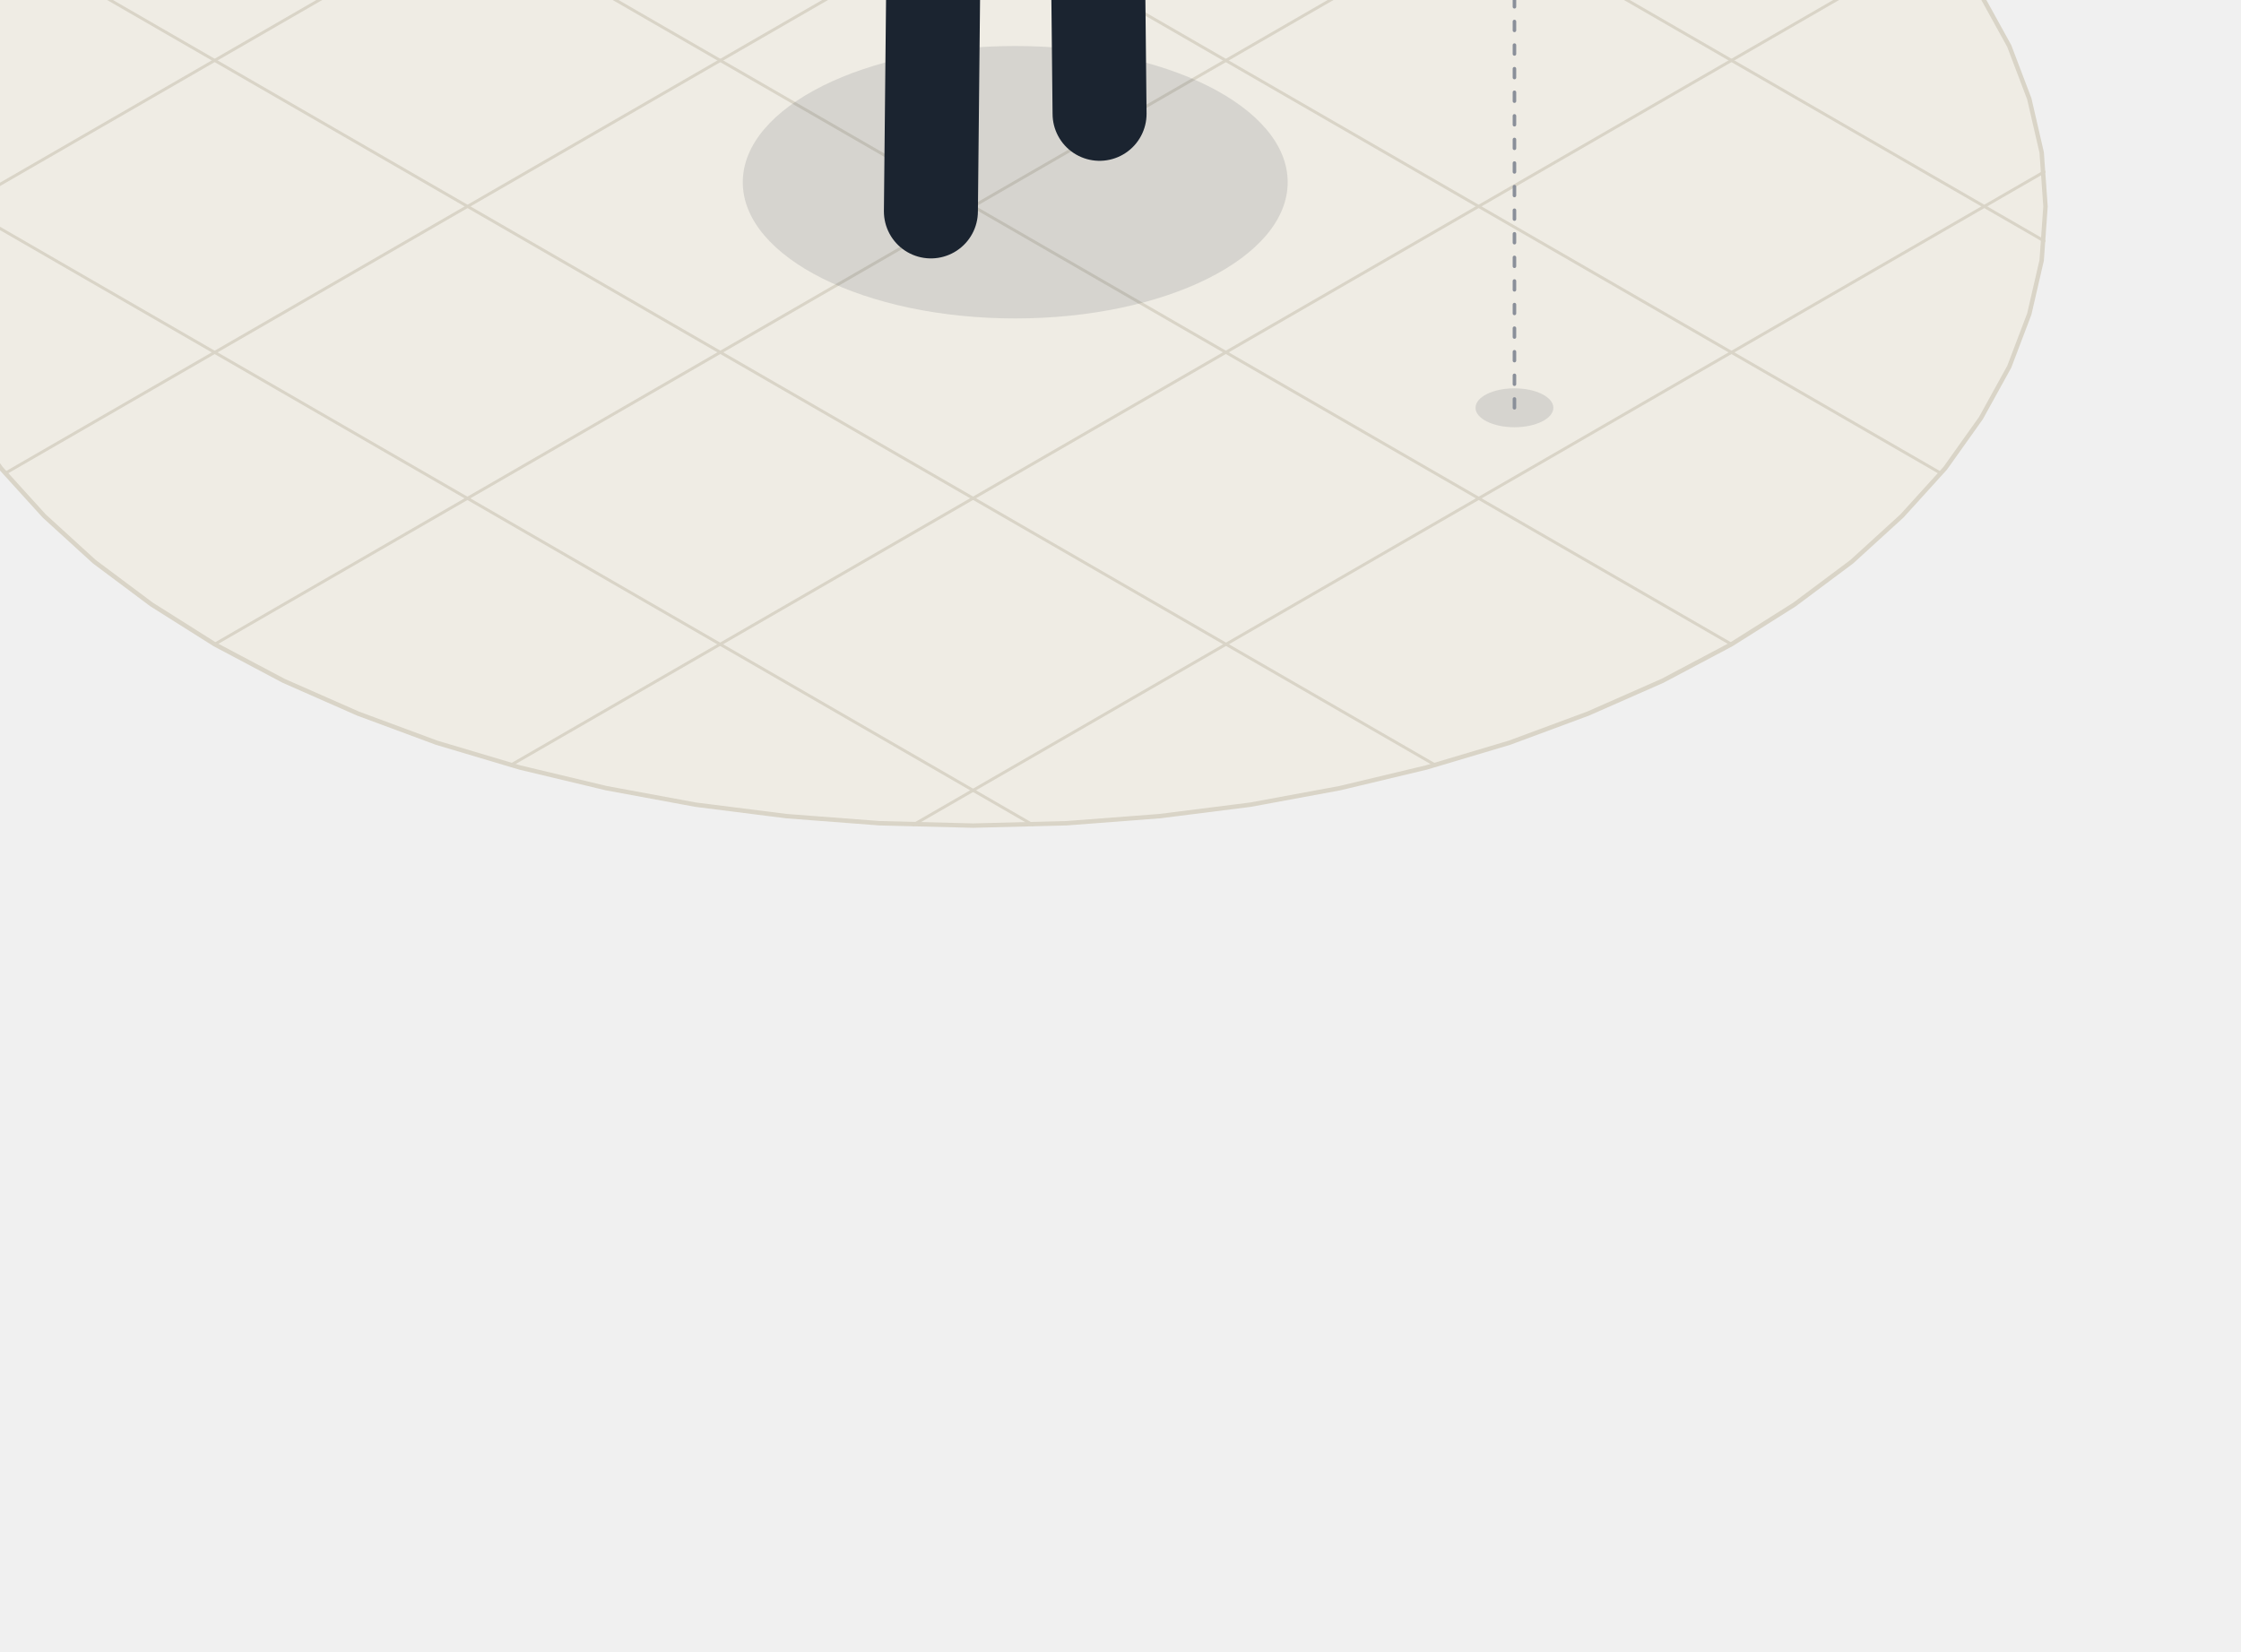
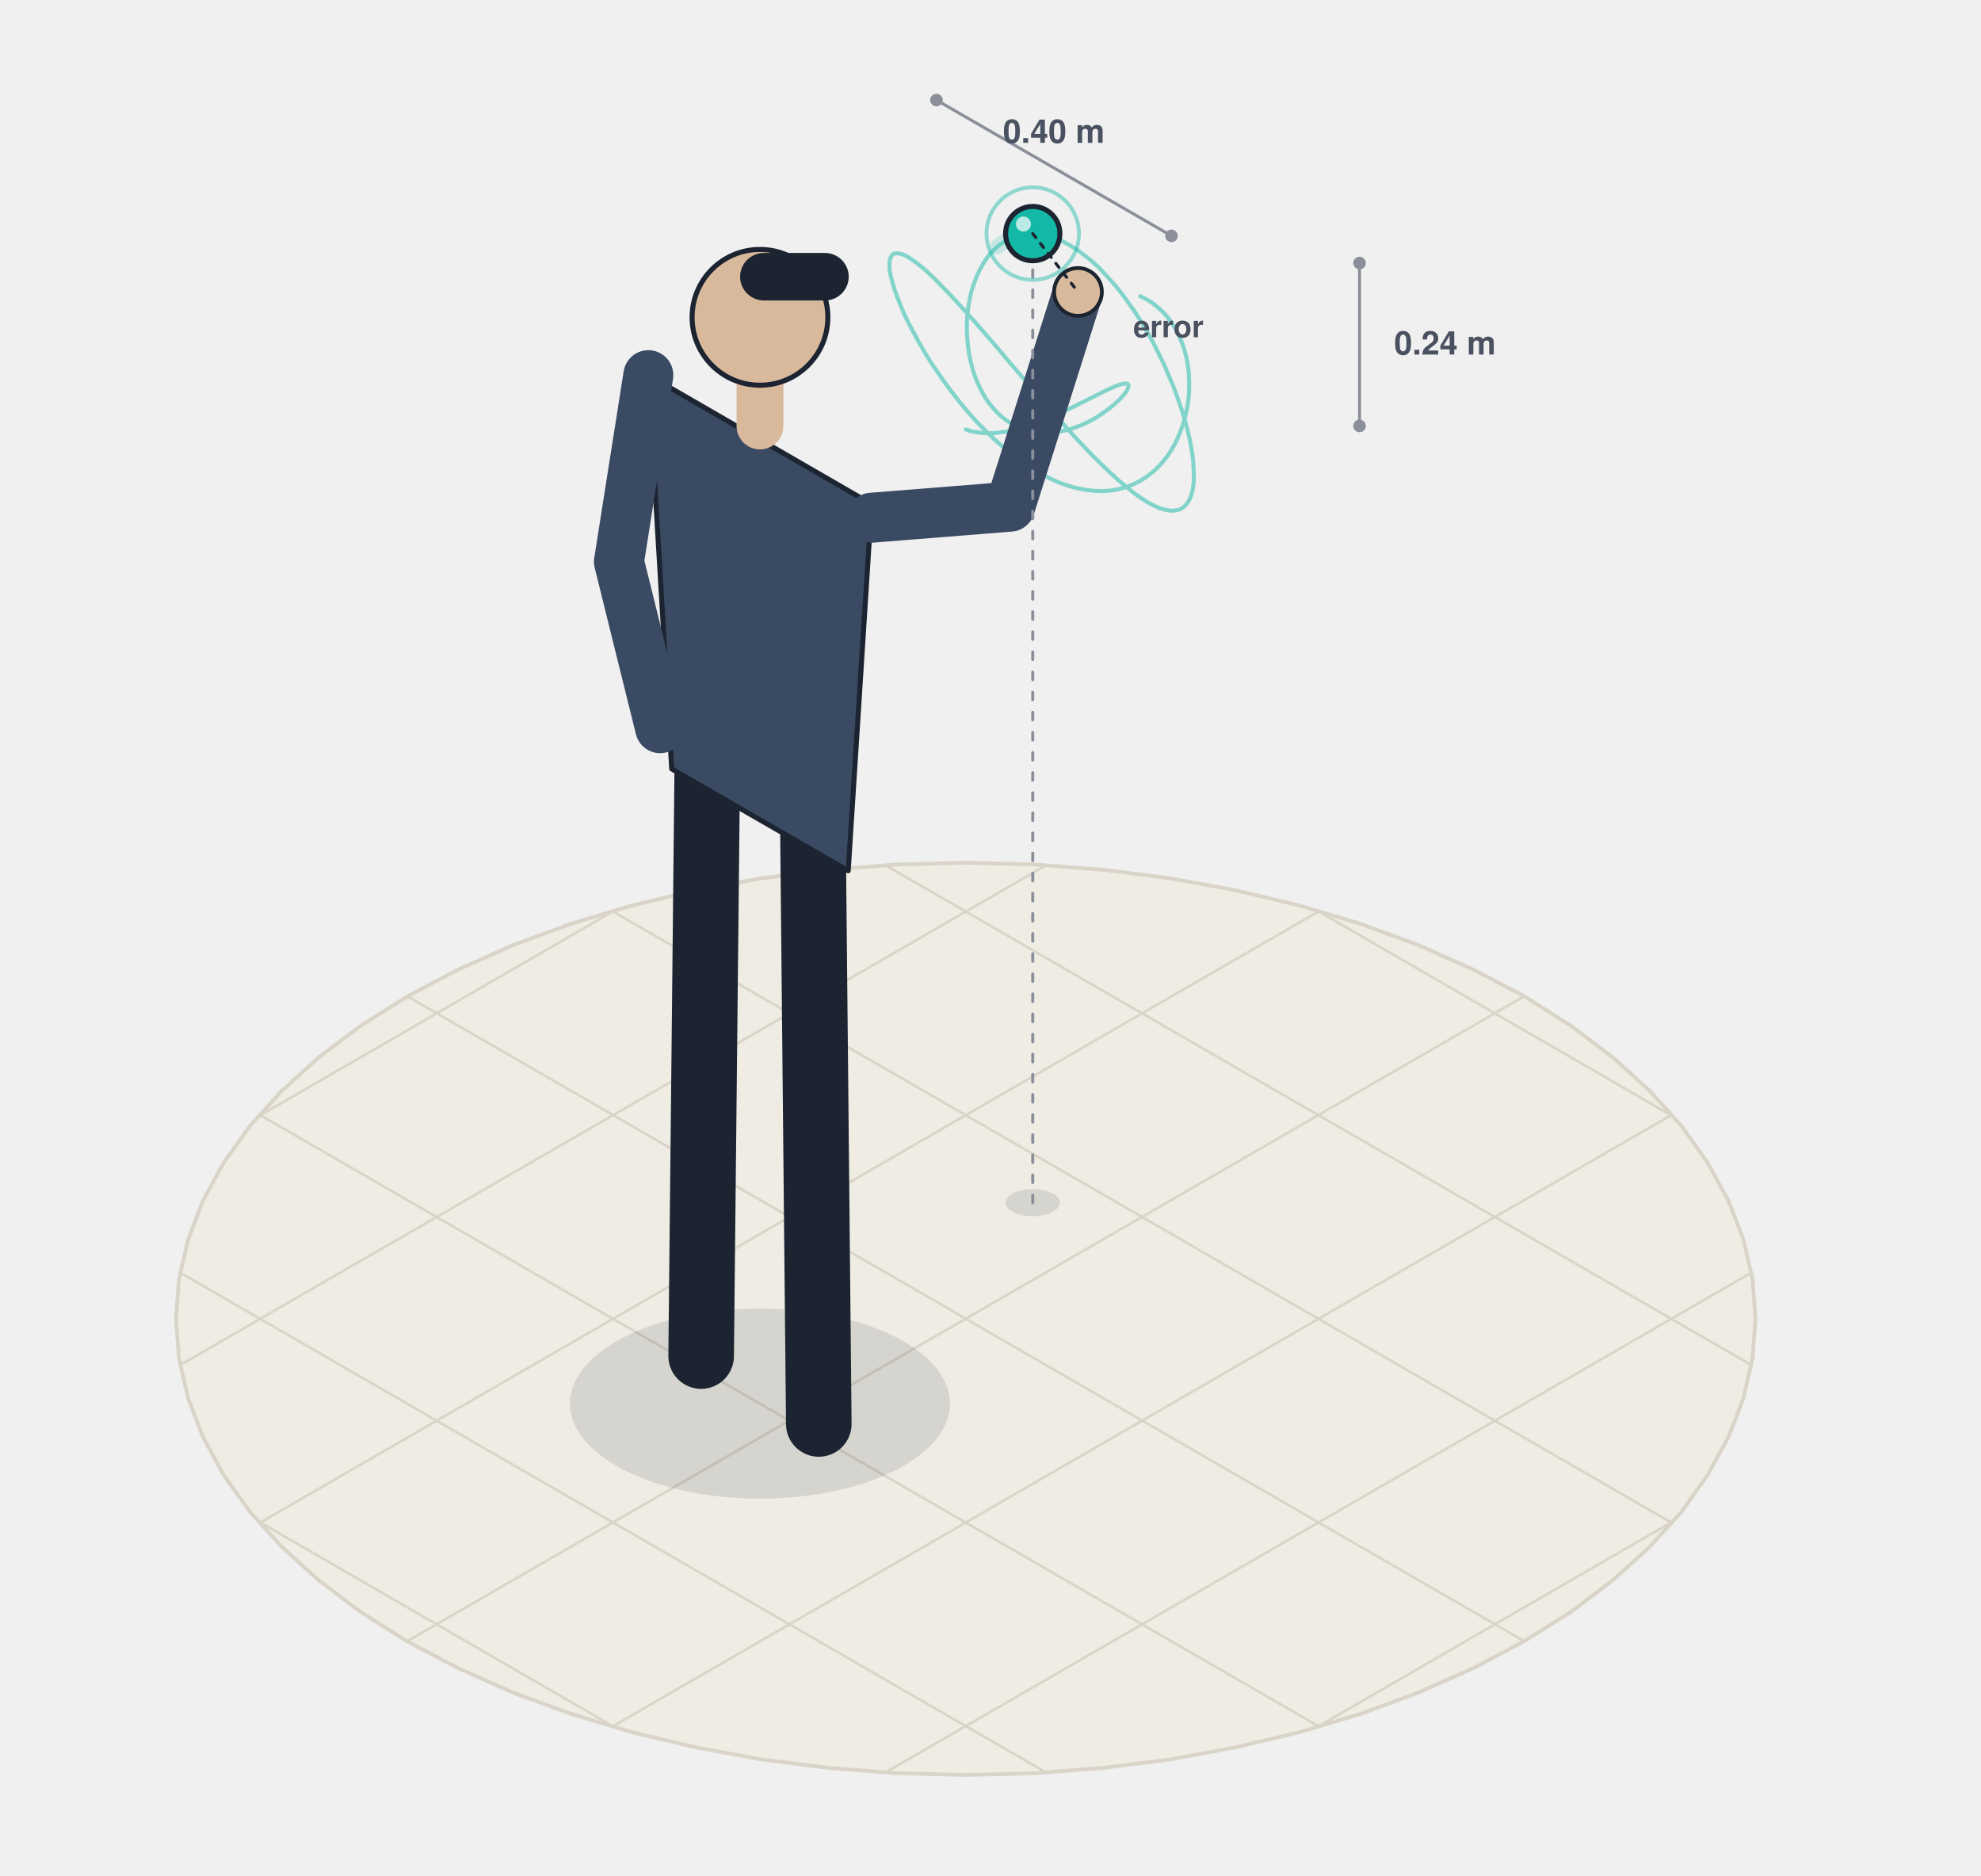
- <svg xmlns="http://www.w3.org/2000/svg" viewBox="0 0 760 560" width="760" height="560">
-   <polygon points="587.2,218.5 563.8,230.9 538.6,242.0 511.9,251.9 483.7,260.3 454.4,267.3 424.1,272.9 393.2,276.8 361.7,279.2 330.0,280.0 298.3,279.2 266.8,276.8 235.9,272.9 205.6,267.3 176.3,260.3 148.1,251.9 121.4,242.0 96.2,230.9 72.8,218.5 51.4,205.0 32.0,190.5 15.0,175.0 0.3,158.8 -11.8,141.8 -21.4,124.4 -28.2,106.5 -32.4,88.3 -33.7,70.0 -32.4,51.7 -28.2,33.5 -21.4,15.6 -11.8,-1.8 0.3,-18.8 15.0,-35.0 32.0,-50.5 51.4,-65.0 72.8,-78.5 96.2,-90.9 121.4,-102.0 148.1,-111.9 176.3,-120.3 205.6,-127.3 235.9,-132.9 266.8,-136.8 298.3,-139.2 330.0,-140.0 361.7,-139.2 393.2,-136.8 424.1,-132.9 454.4,-127.3 483.7,-120.3 511.9,-111.9 538.6,-102.0 563.8,-90.9 587.2,-78.5 608.6,-65.0 628.0,-50.5 645.0,-35.0 659.7,-18.8 671.8,-1.8 681.4,15.6 688.2,33.5 692.4,51.7 693.7,70.0 692.4,88.3 688.2,106.5 681.4,124.4 671.8,141.8 659.7,158.8 645.0,175.0 628.0,190.5 608.6,205.0" fill="#efece4" stroke="#d9d4c7" stroke-width="1.5" stroke-linejoin="round" />
-   <line x1="72.8" y1="-78.5" x2="72.8" y2="-78.5" stroke="#d9d4c7" stroke-width="1" stroke-linecap="round" />
-   <line x1="587.2" y1="-78.5" x2="587.2" y2="-78.5" stroke="#d9d4c7" stroke-width="1" stroke-linecap="round" />
-   <line x1="350.2" y1="-139.7" x2="-33.2" y2="81.7" stroke="#d9d4c7" stroke-width="1" stroke-linecap="round" />
-   <line x1="309.8" y1="-139.7" x2="693.2" y2="81.7" stroke="#d9d4c7" stroke-width="1" stroke-linecap="round" />
-   <line x1="486.8" y1="-119.5" x2="1.8" y2="160.5" stroke="#d9d4c7" stroke-width="1" stroke-linecap="round" />
-   <line x1="173.2" y1="-119.5" x2="658.2" y2="160.5" stroke="#d9d4c7" stroke-width="1" stroke-linecap="round" />
-   <line x1="587.2" y1="-78.5" x2="72.8" y2="218.5" stroke="#d9d4c7" stroke-width="1" stroke-linecap="round" />
-   <line x1="72.8" y1="-78.5" x2="587.2" y2="218.5" stroke="#d9d4c7" stroke-width="1" stroke-linecap="round" />
-   <line x1="658.2" y1="-20.5" x2="173.2" y2="259.5" stroke="#d9d4c7" stroke-width="1" stroke-linecap="round" />
-   <line x1="1.8" y1="-20.5" x2="486.8" y2="259.5" stroke="#d9d4c7" stroke-width="1" stroke-linecap="round" />
-   <line x1="693.2" y1="58.3" x2="309.8" y2="279.7" stroke="#d9d4c7" stroke-width="1" stroke-linecap="round" />
-   <line x1="-33.2" y1="58.3" x2="350.2" y2="279.7" stroke="#d9d4c7" stroke-width="1" stroke-linecap="round" />
-   <line x1="587.2" y1="218.5" x2="587.2" y2="218.5" stroke="#d9d4c7" stroke-width="1" stroke-linecap="round" />
-   <line x1="72.8" y1="218.5" x2="72.8" y2="218.5" stroke="#d9d4c7" stroke-width="1" stroke-linecap="round" />
-   <polyline points="456.1,-305.3 452.2,-304.4 448.3,-303.2 444.6,-301.9 441.0,-300.3 437.5,-298.5 434.1,-296.4 430.9,-294.2 427.8,-291.8 425.0,-289.2 422.3,-286.5 419.8,-283.7 417.5,-280.7 415.4,-277.7 413.5,-274.6 411.9,-271.5 410.5,-268.4 409.3,-265.3 408.4,-262.3 407.6,-259.4 407.2,-256.5 406.9,-253.9 406.9,-251.3 407.2,-249.0 407.6,-246.9 408.3,-245.1 409.2,-243.5 410.4,-242.2 411.7,-241.2 413.2,-240.5 415.0,-240.2 416.9,-240.2 418.9,-240.5 421.1,-241.3 423.5,-242.4 426.0,-243.9 428.6,-245.8 431.3,-248.0 434.1,-250.6 437.0,-253.5 440.0,-256.8 443.0,-260.4 446.0,-264.3 449.1,-268.5 452.1,-272.9 455.1,-277.6 458.1,-282.5 461.1,-287.6 464.0,-292.8 466.8,-298.1 469.6,-303.5 472.2,-308.9 474.8,-314.4 477.2,-319.8 479.4,-325.1 481.6,-330.3 483.5,-335.4 485.3,-340.4 487.0,-345.1 488.4,-349.5 489.7,-353.7 490.7,-357.6 491.6,-361.1 492.2,-364.3 492.7,-367.1 492.9,-369.5 492.9,-371.4 492.7,-372.9 492.3,-374.0 491.7,-374.5 490.9,-374.6 489.9,-374.2 488.7,-373.3 487.3,-372.0 485.8,-370.1 484.0,-367.9 482.1,-365.1 480.0,-361.9 477.8,-358.3 475.5,-354.3 473.0,-350.0 470.4,-345.3 467.7,-340.3 465.0,-335.0 462.1,-329.4 459.2,-323.7 456.3,-317.7 453.3,-311.7 450.3,-305.5 447.3,-299.3 444.4,-293.0 441.5,-286.8 438.6,-280.6 435.7,-274.6 433.0,-268.6 430.3,-262.9 427.8,-257.4 425.4,-252.1 423.1,-247.1 420.9,-242.4 418.9,-238.0 417.1,-234.0 415.4,-230.4 413.9,-227.3 412.7,-224.5 411.6,-222.2 410.7,-220.3 410.1,-218.9 409.7,-217.9 409.5,-217.5 409.5,-217.5 409.8,-217.9 410.3,-218.8 411.0,-220.1 412.0,-221.9 413.2,-224.1 414.6,-226.6 416.3,-229.5 418.1,-232.8 420.2,-236.3 422.5,-240.2 425.0,-244.3 427.7,-248.6 430.5,-253.1 433.5,-257.7 436.7,-262.5 440.0,-267.3 443.5,-272.2 447.0,-277.1 450.7,-282.0 454.5,-286.7 458.3,-291.4 462.2,-296.0 466.1,-300.4 470.1,-304.6 474.1,-308.6 478.0,-312.4 482.0,-315.9 485.9,-319.1 489.7,-322.0 493.5,-324.6 497.1,-326.8 500.7,-328.7 504.1,-330.2 507.4,-331.4 510.6,-332.2 513.6,-332.7 516.4,-332.8 519.0,-332.5 521.4,-332.0 523.6,-331.1 525.6,-329.8 527.3,-328.3 528.8,-326.6 530.1,-324.5 531.1,-322.2 531.8,-319.8 532.2,-317.1 532.4,-314.3 532.3,-311.3 532.0,-308.3 531.3,-305.2 530.4,-302.0 529.2,-298.8 527.7,-295.6 526.0,-292.5 524.0,-289.5 521.8,-286.5 519.3,-283.6 516.6,-280.9 513.6,-278.4 510.5,-276.0 507.1,-273.8 503.6,-271.9 499.8,-270.1 495.9,-268.6 491.8,-267.4 487.6,-266.4 483.3,-265.7 478.9,-265.2 474.4,-265.0 469.8,-265.1 465.2,-265.4 460.5,-265.9 455.8,-266.7 451.2,-267.7 446.5,-269.0 441.9,-270.4 437.3,-272.0 432.8,-273.7 428.4,-275.6 424.1,-277.7 419.9,-279.8 415.8,-282.0 411.9,-284.2 408.2,-286.5 404.7,-288.8 401.3,-291.1 398.2,-293.3 395.3,-295.5 392.6,-297.6 390.1,-299.6 387.9,-301.5 386.0,-303.2 384.3,-304.9 382.9,-306.3 381.8,-307.6 381.0,-308.6 380.4,-309.5 380.1,-310.2 380.1,-310.7 380.4,-311.0 381.0,-311.1 381.8,-310.9 383.0,-310.6 384.4,-310.1 386.0,-309.3 387.9,-308.5 390.1,-307.4 392.5,-306.2 395.1,-304.9 397.9,-303.4 400.9,-301.9 404.2,-300.2 407.6,-298.5 411.1,-296.8 414.9,-295.0 418.7,-293.3 422.7,-291.5 426.7,-289.9 430.9,-288.2 435.1,-286.7 439.4,-285.3 443.6,-284.0 448.0,-282.8 452.3,-281.8 456.6,-280.9 460.8,-280.3 465.0,-279.8 469.1,-279.6 473.2,-279.5" fill="none" stroke="#14b8a6" stroke-width="1.2" stroke-linecap="round" stroke-linejoin="round" opacity="0.35" />
-   <polyline points="513.6,-332.7 514.2,-332.7 514.7,-332.8 515.3,-332.8 515.9,-332.8 516.4,-332.8 516.9,-332.8 517.5,-332.7 518.0,-332.7 518.5,-332.6 519.0,-332.5 519.5,-332.5 520.0,-332.4 520.5,-332.2 521.0,-332.1 521.4,-332.0 521.9,-331.8 522.3,-331.6 522.8,-331.5 523.2,-331.3 523.6,-331.1 524.0,-330.8 524.5,-330.6 524.8,-330.4 525.2,-330.1 525.6,-329.8 526.0,-329.6 526.3,-329.3 526.7,-329.0 527.0,-328.7 527.3,-328.3" fill="none" stroke="#14b8a6" stroke-width="6" stroke-linecap="round" stroke-linejoin="round" opacity="0.18" />
-   <ellipse cx="344.3" cy="61.8" rx="92.4" ry="46.2" fill="#1b2430" opacity="0.12" />
-   <line x1="372.9" y1="38.6" x2="370.0" y2="-243.5" stroke="#1b2430" stroke-width="31.878" stroke-linecap="round" />
-   <line x1="315.7" y1="71.7" x2="318.6" y2="-213.8" stroke="#1b2430" stroke-width="31.878" stroke-linecap="round" />
-   <polygon points="398.6,-438.2 290.0,-375.5 301.4,-197.3 387.2,-246.8" fill="#3a4a63" stroke="#1b2430" stroke-width="2" stroke-linejoin="round" />
-   <polyline points="398.6,-438.2 412.9,-347.5 421.5,-250.1" fill="none" stroke="#3a4a63" stroke-width="24.288" stroke-linecap="round" stroke-linejoin="round" />
-   <line x1="344.3" y1="-413.4" x2="344.3" y2="-433.2" stroke="#d9b99b" stroke-width="22.77" stroke-linecap="round" />
-   <circle cx="344.3" cy="-466.2" r="33.0" fill="#d9b99b" stroke="#1b2430" stroke-width="2" />
-   <rect x="334.6" y="-474.5" width="52.8" height="23.1" rx="11.6" fill="#1b2430" />
-   <polyline points="290.0,-368.9 377.7,-298.7 499.8,-327.4" fill="none" stroke="#3a4a63" stroke-width="24.288" stroke-linecap="round" stroke-linejoin="round" />
-   <circle cx="499.8" cy="-327.4" r="11.6" fill="#d9b99b" stroke="#1b2430" stroke-width="1.5" />
-   <ellipse cx="513.6" cy="138.3" rx="13.2" ry="6.6" fill="#1b2430" opacity="0.12" />
-   <line x1="513.6" y1="138.3" x2="513.6" y2="-319.5" stroke="#8a8f99" stroke-width="1.2" stroke-linecap="round" stroke-dasharray="3 5" />
-   <circle cx="513.6" cy="-332.7" r="22.4" fill="none" stroke="#14b8a6" stroke-width="1.5" opacity="0.45" />
-   <circle cx="513.6" cy="-332.7" r="13.2" fill="#14b8a6" stroke="#1b2430" stroke-width="2" />
-   <circle cx="509.0" cy="-337.3" r="3.7" fill="white" stroke="none" stroke-width="0" opacity="0.7" />
-   <line x1="513.6" y1="-332.7" x2="505.5" y2="-330.7" stroke="#1b2430" stroke-width="1.2" stroke-linecap="round" stroke-dasharray="2 3" />
-   <text x="519.5" y="-311.7" font-size="12" fill="#4a5160" font-weight="600" text-anchor="start" font-family="Helvetica Neue, Helvetica, Arial, sans-serif">error</text>
-   <line x1="515.8" y1="-423.4" x2="401.4" y2="-357.4" stroke="#8a8f99" stroke-width="1.2" stroke-linecap="round" />
-   <circle cx="515.8" cy="-423.4" r="2.5" fill="#8a8f99" stroke="none" stroke-width="0" />
-   <circle cx="401.4" cy="-357.4" r="2.5" fill="#8a8f99" stroke="none" stroke-width="0" />
-   <text x="458.6" y="-400.4" font-size="13" fill="#4a5160" font-weight="600" text-anchor="middle" font-family="Helvetica Neue, Helvetica, Arial, sans-serif">0.40 m</text>
-   <line x1="481.5" y1="-166.0" x2="481.5" y2="-245.2" stroke="#8a8f99" stroke-width="1.2" stroke-linecap="round" />
-   <circle cx="481.5" cy="-166.0" r="2.5" fill="#8a8f99" stroke="none" stroke-width="0" />
-   <circle cx="481.5" cy="-245.2" r="2.5" fill="#8a8f99" stroke="none" stroke-width="0" />
-   <text x="515.5" y="-201.6" font-size="13" fill="#4a5160" font-weight="600" text-anchor="middle" font-family="Helvetica Neue, Helvetica, Arial, sans-serif">0.24 m</text>
+ <svg xmlns="http://www.w3.org/2000/svg" viewBox="-314 -565 788 746" width="788" height="746">
+   <polygon points="292.3,-168.8 310.8,-157.1 327.5,-144.5 342.2,-131.2 354.9,-117.2 365.3,-102.5 373.6,-87.4 379.5,-72.0 383.1,-56.3 384.3,-40.5 383.1,-24.7 379.5,-9.0 373.6,6.4 365.3,21.5 354.9,36.2 342.2,50.2 327.5,63.5 310.8,76.1 292.3,87.7 272.1,98.4 250.3,108.1 227.2,116.6 202.9,123.9 177.6,129.9 151.5,134.7 124.7,138.1 97.5,140.2 70.1,140.9 42.8,140.2 15.6,138.1 -11.2,134.7 -37.3,129.9 -62.6,123.9 -86.9,116.6 -110.0,108.1 -131.8,98.4 -152.0,87.8 -170.5,76.1 -187.2,63.5 -201.9,50.2 -214.6,36.2 -225.1,21.5 -233.3,6.4 -239.2,-9.0 -242.8,-24.7 -244.0,-40.5 -242.8,-56.3 -239.2,-72.0 -233.3,-87.4 -225.1,-102.5 -214.6,-117.2 -201.9,-131.2 -187.2,-144.5 -170.5,-157.1 -152.0,-168.7 -131.8,-179.4 -110.0,-189.1 -86.9,-197.6 -62.6,-204.9 -37.3,-210.9 -11.2,-215.7 15.6,-219.1 42.8,-221.2 70.1,-221.9 97.5,-221.2 124.7,-219.1 151.5,-215.7 177.6,-210.9 202.9,-204.9 227.2,-197.6 250.3,-189.1 272.1,-179.4" fill="#efece4" stroke="#d9d4c7" stroke-width="1.5" stroke-linejoin="round" />
+   <line x1="-211.4" y1="39.9" x2="-69.2" y2="122.1" stroke="#d9d4c7" stroke-width="1" stroke-linecap="round" />
+   <line x1="-211.4" y1="-120.9" x2="-69.2" y2="-203.1" stroke="#d9d4c7" stroke-width="1" stroke-linecap="round" />
+   <line x1="-242.4" y1="-58.9" x2="102.1" y2="139.9" stroke="#d9d4c7" stroke-width="1" stroke-linecap="round" />
+   <line x1="-242.4" y1="-22.1" x2="102.1" y2="-220.9" stroke="#d9d4c7" stroke-width="1" stroke-linecap="round" />
+   <line x1="-210.8" y1="-121.7" x2="210.8" y2="121.7" stroke="#d9d4c7" stroke-width="1" stroke-linecap="round" />
+   <line x1="-210.8" y1="40.7" x2="210.8" y2="-202.7" stroke="#d9d4c7" stroke-width="1" stroke-linecap="round" />
+   <line x1="-152.0" y1="-168.8" x2="292.3" y2="87.7" stroke="#d9d4c7" stroke-width="1" stroke-linecap="round" />
+   <line x1="-152.0" y1="87.7" x2="292.3" y2="-168.8" stroke="#d9d4c7" stroke-width="1" stroke-linecap="round" />
+   <line x1="-70.5" y1="-202.7" x2="351.1" y2="40.7" stroke="#d9d4c7" stroke-width="1" stroke-linecap="round" />
+   <line x1="-70.5" y1="121.7" x2="351.1" y2="-121.7" stroke="#d9d4c7" stroke-width="1" stroke-linecap="round" />
+   <line x1="38.2" y1="-220.9" x2="382.7" y2="-22.1" stroke="#d9d4c7" stroke-width="1" stroke-linecap="round" />
+   <line x1="38.2" y1="139.9" x2="382.7" y2="-58.9" stroke="#d9d4c7" stroke-width="1" stroke-linecap="round" />
+   <line x1="209.5" y1="-203.1" x2="351.7" y2="-120.9" stroke="#d9d4c7" stroke-width="1" stroke-linecap="round" />
+   <line x1="209.5" y1="122.1" x2="351.7" y2="39.9" stroke="#d9d4c7" stroke-width="1" stroke-linecap="round" />
+   <polyline points="139.6,-447.2 142.0,-446.0 144.3,-444.6 146.4,-442.9 148.4,-441.1 150.3,-439.0 152.0,-436.8 153.5,-434.3 154.9,-431.7 156.1,-428.9 157.1,-426.0 157.9,-422.9 158.5,-419.8 158.9,-416.5 159.0,-413.2 159.0,-409.9 158.8,-406.6 158.3,-403.2 157.6,-399.9 156.7,-396.7 155.6,-393.5 154.3,-390.4 152.8,-387.5 151.1,-384.7 149.2,-382.1 147.1,-379.7 144.8,-377.5 142.4,-375.6 139.8,-373.9 137.0,-372.5 134.1,-371.3 131.1,-370.5 127.9,-369.9 124.6,-369.7 121.2,-369.8 117.8,-370.2 114.2,-370.9 110.6,-371.9 107.0,-373.2 103.3,-374.9 99.6,-376.8 95.9,-379.0 92.2,-381.5 88.5,-384.3 84.9,-387.3 81.3,-390.5 77.8,-393.9 74.4,-397.4 71.1,-401.1 67.8,-405.0 64.8,-408.9 61.8,-412.9 59.0,-416.9 56.3,-420.9 53.8,-424.9 51.5,-428.9 49.4,-432.8 47.4,-436.5 45.7,-440.1 44.2,-443.6 42.9,-446.9 41.8,-449.9 41.0,-452.7 40.3,-455.3 39.9,-457.5 39.8,-459.5 39.9,-461.1 40.2,-462.5 40.7,-463.4 41.5,-464.1 42.5,-464.3 43.7,-464.2 45.2,-463.8 46.8,-463.0 48.7,-461.8 50.8,-460.3 53.0,-458.5 55.5,-456.3 58.1,-453.8 60.8,-451.0 63.8,-448.0 66.8,-444.7 70.0,-441.2 73.4,-437.4 76.8,-433.5 80.3,-429.5 83.9,-425.3 87.5,-421.0 91.2,-416.7 94.9,-412.4 98.7,-408.0 102.4,-403.7 106.2,-399.5 109.9,-395.3 113.5,-391.3 117.2,-387.4 120.7,-383.7 124.2,-380.3 127.6,-377.0 130.8,-374.1 134.0,-371.4 137.0,-369.0 139.9,-366.9 142.6,-365.2 145.2,-363.8 147.6,-362.8 149.8,-362.2 151.9,-361.9 153.7,-362.0 155.3,-362.4 156.8,-363.3 158.0,-364.5 159.0,-366.0 159.8,-367.9 160.4,-370.1 160.8,-372.7 160.9,-375.5 160.8,-378.7 160.6,-382.0 160.1,-385.7 159.4,-389.5 158.5,-393.5 157.4,-397.6 156.1,-401.9 154.6,-406.3 153.0,-410.7 151.1,-415.2 149.2,-419.7 147.0,-424.2 144.8,-428.6 142.4,-432.9 139.9,-437.1 137.3,-441.2 134.5,-445.1 131.8,-448.8 128.9,-452.3 126.0,-455.5 123.1,-458.6 120.1,-461.3 117.1,-463.7 114.1,-465.9 111.1,-467.7 108.2,-469.3 105.2,-470.5 102.4,-471.3 99.6,-471.9 96.8,-472.1 94.2,-472.0 91.6,-471.5 89.2,-470.8 86.9,-469.8 84.7,-468.4 82.6,-466.8 80.7,-465.0 78.9,-462.9 77.3,-460.5 75.9,-458.0 74.6,-455.3 73.5,-452.4 72.5,-449.5 71.8,-446.4 71.2,-443.2 70.8,-439.9 70.6,-436.6 70.6,-433.3 70.8,-430.1 71.1,-426.8 71.6,-423.6 72.3,-420.5 73.1,-417.5 74.1,-414.6 75.3,-411.8 76.6,-409.2 78.0,-406.7 79.6,-404.5 81.3,-402.4 83.1,-400.5 85.0,-398.8 87.1,-397.3 89.1,-396.1 91.3,-395.0 93.5,-394.2 95.8,-393.6 98.1,-393.1 100.4,-392.9 102.8,-392.9 105.1,-393.0 107.4,-393.4 109.7,-393.8 112.0,-394.4 114.2,-395.2 116.3,-396.0 118.4,-397.0 120.4,-398.0 122.3,-399.1 124.1,-400.3 125.8,-401.5 127.4,-402.7 128.8,-403.8 130.1,-405.0 131.3,-406.1 132.3,-407.2 133.2,-408.2 133.9,-409.1 134.4,-409.9 134.7,-410.7 134.9,-411.3 134.9,-411.8 134.8,-412.1 134.4,-412.4 133.9,-412.5 133.2,-412.4 132.4,-412.3 131.3,-412.0 130.2,-411.6 128.8,-411.0 127.3,-410.3 125.7,-409.6 123.9,-408.7 122.0,-407.7 119.9,-406.7 117.8,-405.6 115.5,-404.5 113.2,-403.3 110.7,-402.1 108.2,-400.9 105.7,-399.8 103.1,-398.6 100.4,-397.5 97.7,-396.5 95.0,-395.6 92.3,-394.8 89.7,-394.1 87.0,-393.5 84.4,-393.1 81.8,-392.8 79.3,-392.7 76.9,-392.8 74.6,-393.1 72.3,-393.5 70.2,-394.2" fill="none" stroke="#14b8a6" stroke-width="1.6" stroke-linecap="round" stroke-linejoin="round" opacity="0.5" />
+   <polyline points="96.8,-472.1 96.3,-472.1 95.8,-472.1 95.2,-472.1 94.7,-472.0 94.2,-472.0 93.7,-471.9 93.2,-471.8 92.6,-471.8 92.1,-471.7 91.6,-471.5 91.1,-471.4 90.6,-471.3 90.2,-471.1 89.7,-471.0 89.2,-470.8 88.7,-470.6 88.2,-470.4 87.8,-470.2 87.3,-470.0 86.9,-469.8 86.4,-469.5 86.0,-469.3 85.5,-469.0 85.1,-468.7 84.7,-468.4 84.2,-468.1 83.8,-467.8 83.4,-467.5 83.0,-467.2 82.6,-466.8" fill="none" stroke="#14b8a6" stroke-width="6" stroke-linecap="round" stroke-linejoin="round" opacity="0.18" />
+   <ellipse cx="-11.7" cy="-6.8" rx="75.6" ry="37.8" fill="#1b2430" opacity="0.12" />
+   <line x1="-35.1" y1="-25.7" x2="-32.7" y2="-256.5" stroke="#1b2430" stroke-width="26.082" stroke-linecap="round" />
+   <line x1="11.7" y1="1.3" x2="9.4" y2="-232.2" stroke="#1b2430" stroke-width="26.082" stroke-linecap="round" />
+   <polygon points="-56.1,-415.8 32.7,-364.5 23.4,-218.7 -46.8,-259.2" fill="#3a4a63" stroke="#1b2430" stroke-width="2" stroke-linejoin="round" />
+   <polyline points="-56.1,-415.8 -67.8,-341.6 -51.4,-275.4" fill="none" stroke="#3a4a63" stroke-width="19.872" stroke-linecap="round" stroke-linejoin="round" />
+   <line x1="-11.7" y1="-395.6" x2="-11.7" y2="-411.8" stroke="#d9b99b" stroke-width="18.63" stroke-linecap="round" />
+   <circle cx="-11.7" cy="-438.8" r="27.0" fill="#d9b99b" stroke="#1b2430" stroke-width="2" />
+   <rect x="-19.6" y="-464.4" width="43.2" height="18.9" rx="9.5" fill="#1b2430" />
+   <polyline points="32.7,-359.1 87.8,-363.5 114.8,-448.9" fill="none" stroke="#3a4a63" stroke-width="19.872" stroke-linecap="round" stroke-linejoin="round" />
+   <circle cx="114.8" cy="-448.9" r="9.5" fill="#d9b99b" stroke="#1b2430" stroke-width="1.5" />
+   <ellipse cx="96.8" cy="-86.7" rx="10.8" ry="5.4" fill="#1b2430" opacity="0.12" />
+   <line x1="96.8" y1="-86.7" x2="96.8" y2="-461.3" stroke="#8a8f99" stroke-width="1.2" stroke-linecap="round" stroke-dasharray="3 5" />
+   <circle cx="96.8" cy="-472.1" r="18.4" fill="none" stroke="#14b8a6" stroke-width="1.5" opacity="0.45" />
+   <circle cx="96.8" cy="-472.1" r="10.8" fill="#14b8a6" stroke="#1b2430" stroke-width="2" />
+   <circle cx="93.1" cy="-475.9" r="3.0" fill="white" stroke="none" stroke-width="0" opacity="0.7" />
+   <line x1="96.8" y1="-472.1" x2="114.8" y2="-448.9" stroke="#1b2430" stroke-width="1.2" stroke-linecap="round" stroke-dasharray="2 3" />
+   <text x="136.8" y="-430.9" font-size="12" fill="#4a5160" font-weight="600" text-anchor="start" font-family="Helvetica Neue, Helvetica, Arial, sans-serif">error</text>
+   <line x1="58.5" y1="-525.2" x2="152.0" y2="-471.2" stroke="#8a8f99" stroke-width="1.2" stroke-linecap="round" />
+   <circle cx="58.5" cy="-525.2" r="2.5" fill="#8a8f99" stroke="none" stroke-width="0" />
+   <circle cx="152.0" cy="-471.2" r="2.5" fill="#8a8f99" stroke="none" stroke-width="0" />
+   <text x="105.2" y="-508.2" font-size="13" fill="#4a5160" font-weight="600" text-anchor="middle" font-family="Helvetica Neue, Helvetica, Arial, sans-serif">0.40 m</text>
+   <line x1="226.8" y1="-395.6" x2="226.8" y2="-460.4" stroke="#8a8f99" stroke-width="1.2" stroke-linecap="round" />
+   <circle cx="226.8" cy="-395.6" r="2.5" fill="#8a8f99" stroke="none" stroke-width="0" />
+   <circle cx="226.8" cy="-460.4" r="2.5" fill="#8a8f99" stroke="none" stroke-width="0" />
+   <text x="260.8" y="-424.0" font-size="13" fill="#4a5160" font-weight="600" text-anchor="middle" font-family="Helvetica Neue, Helvetica, Arial, sans-serif">0.24 m</text>
</svg>
